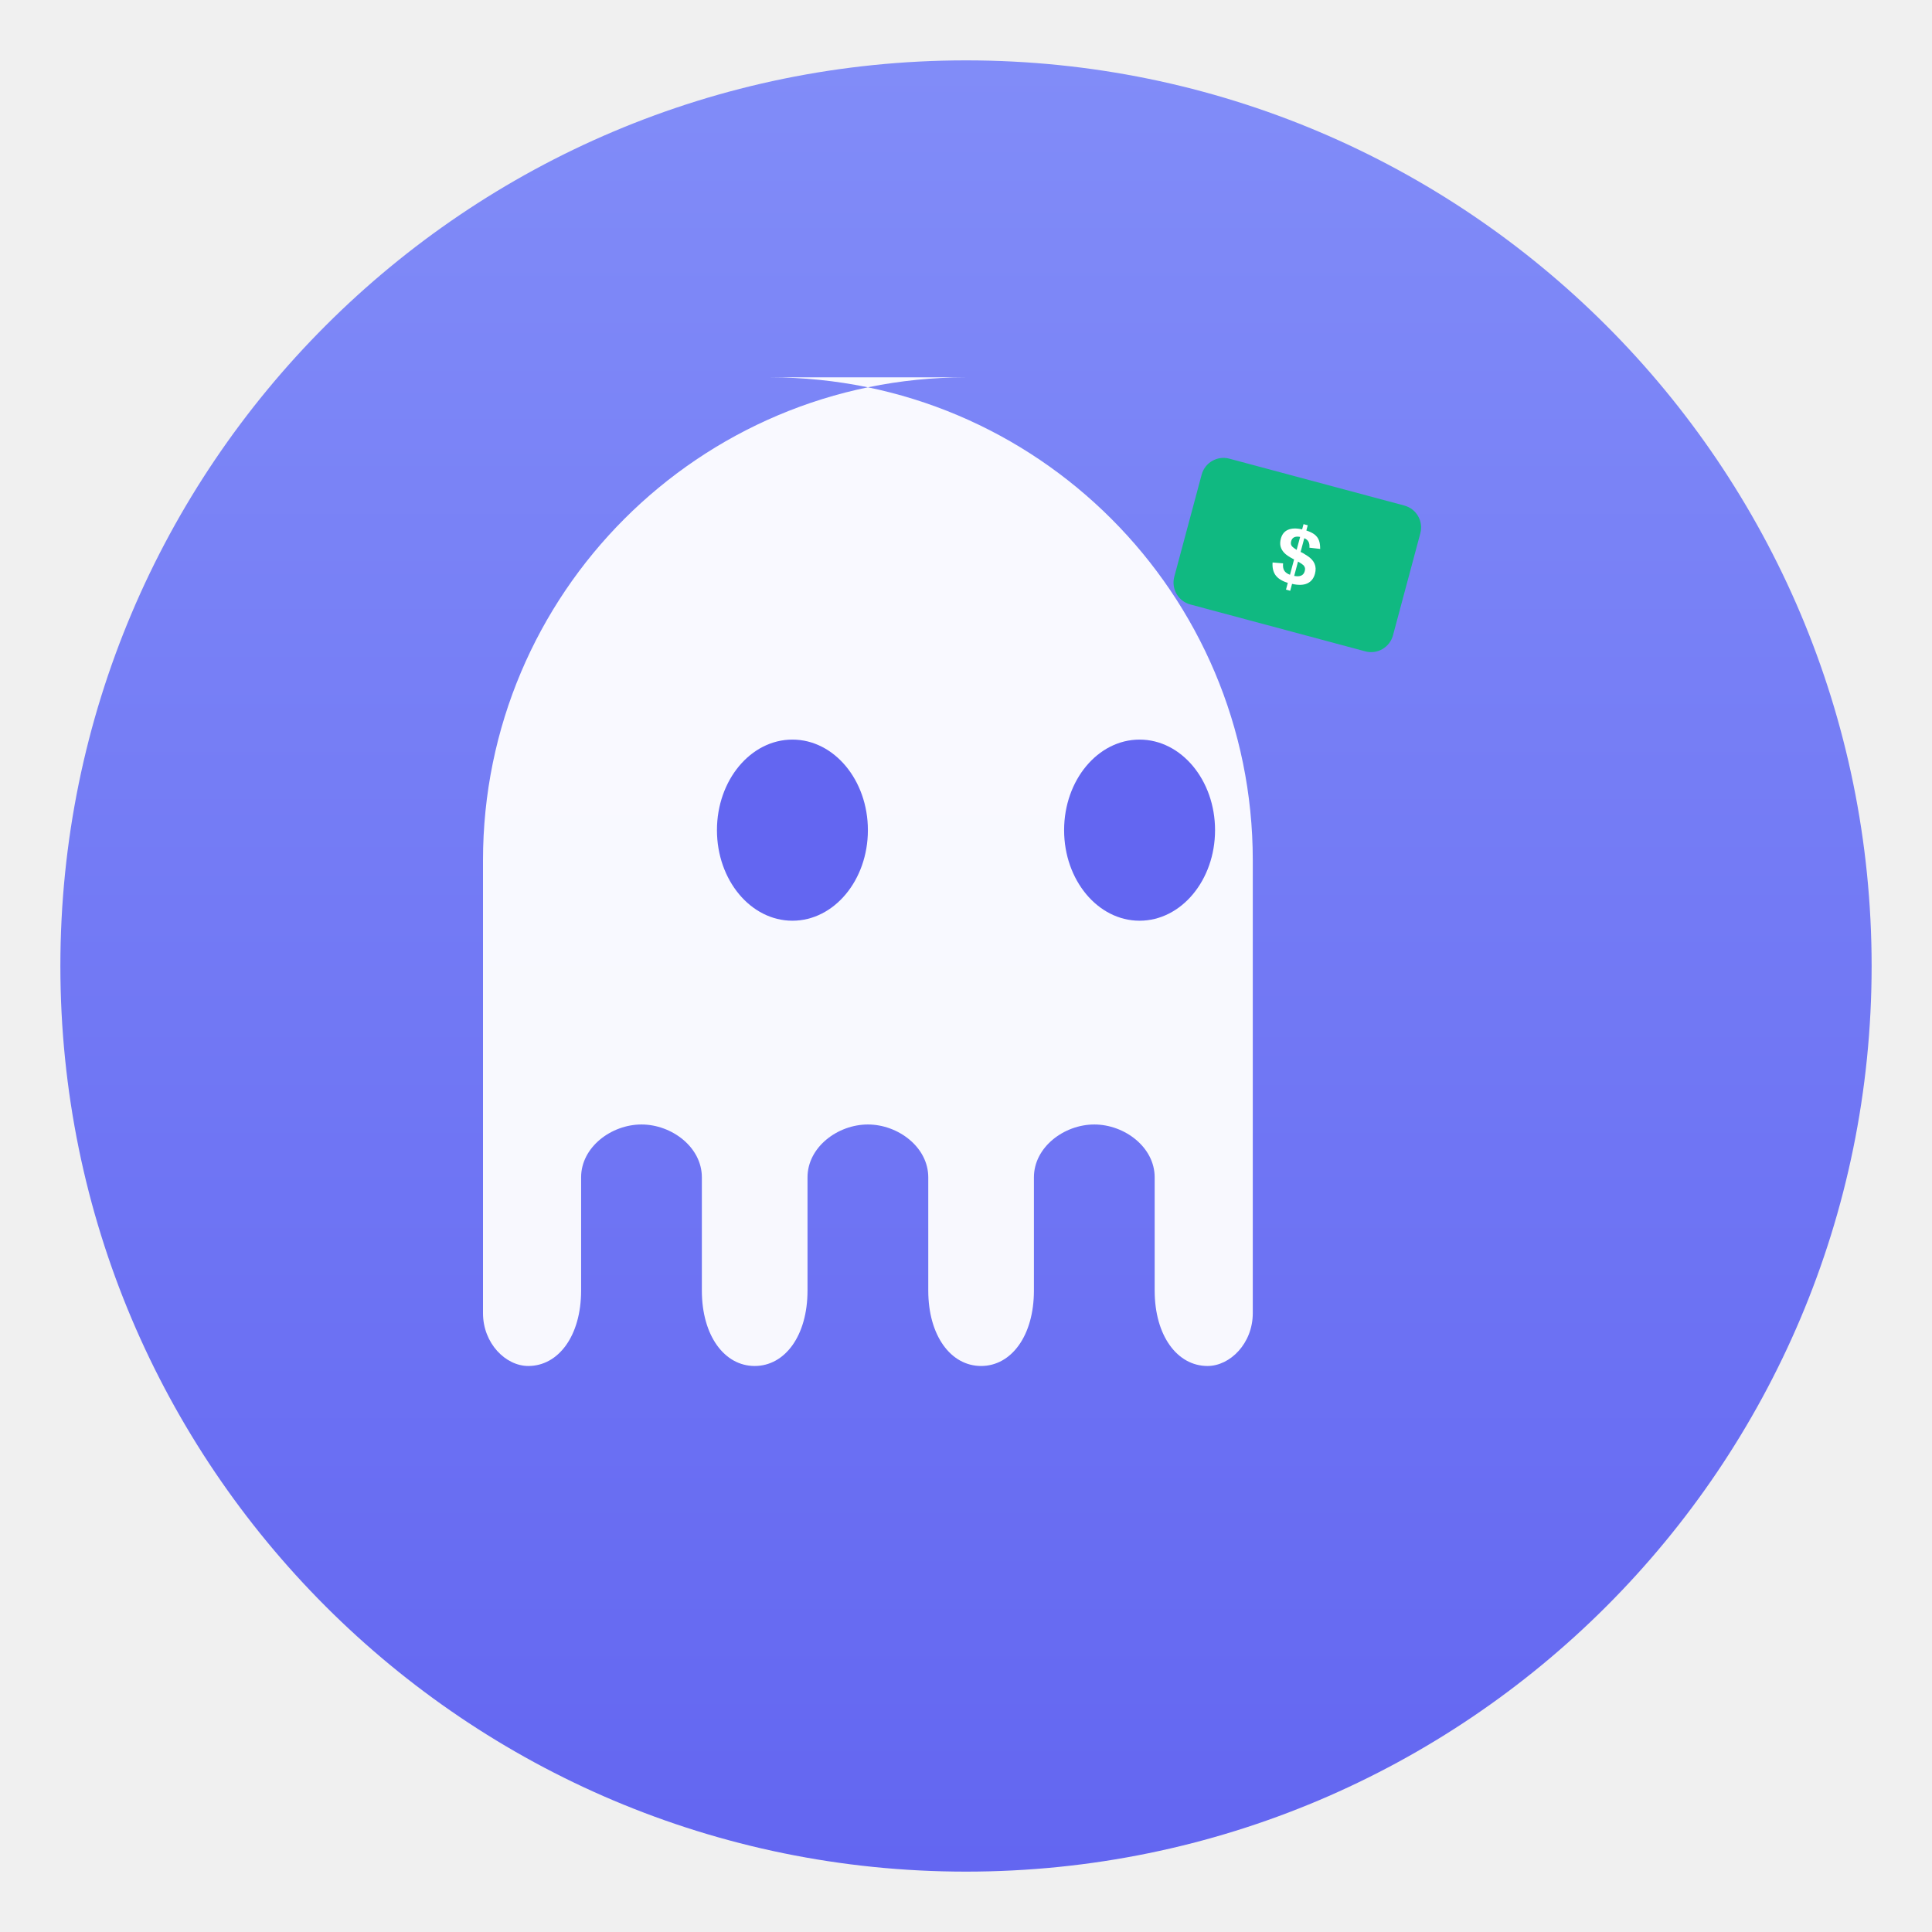
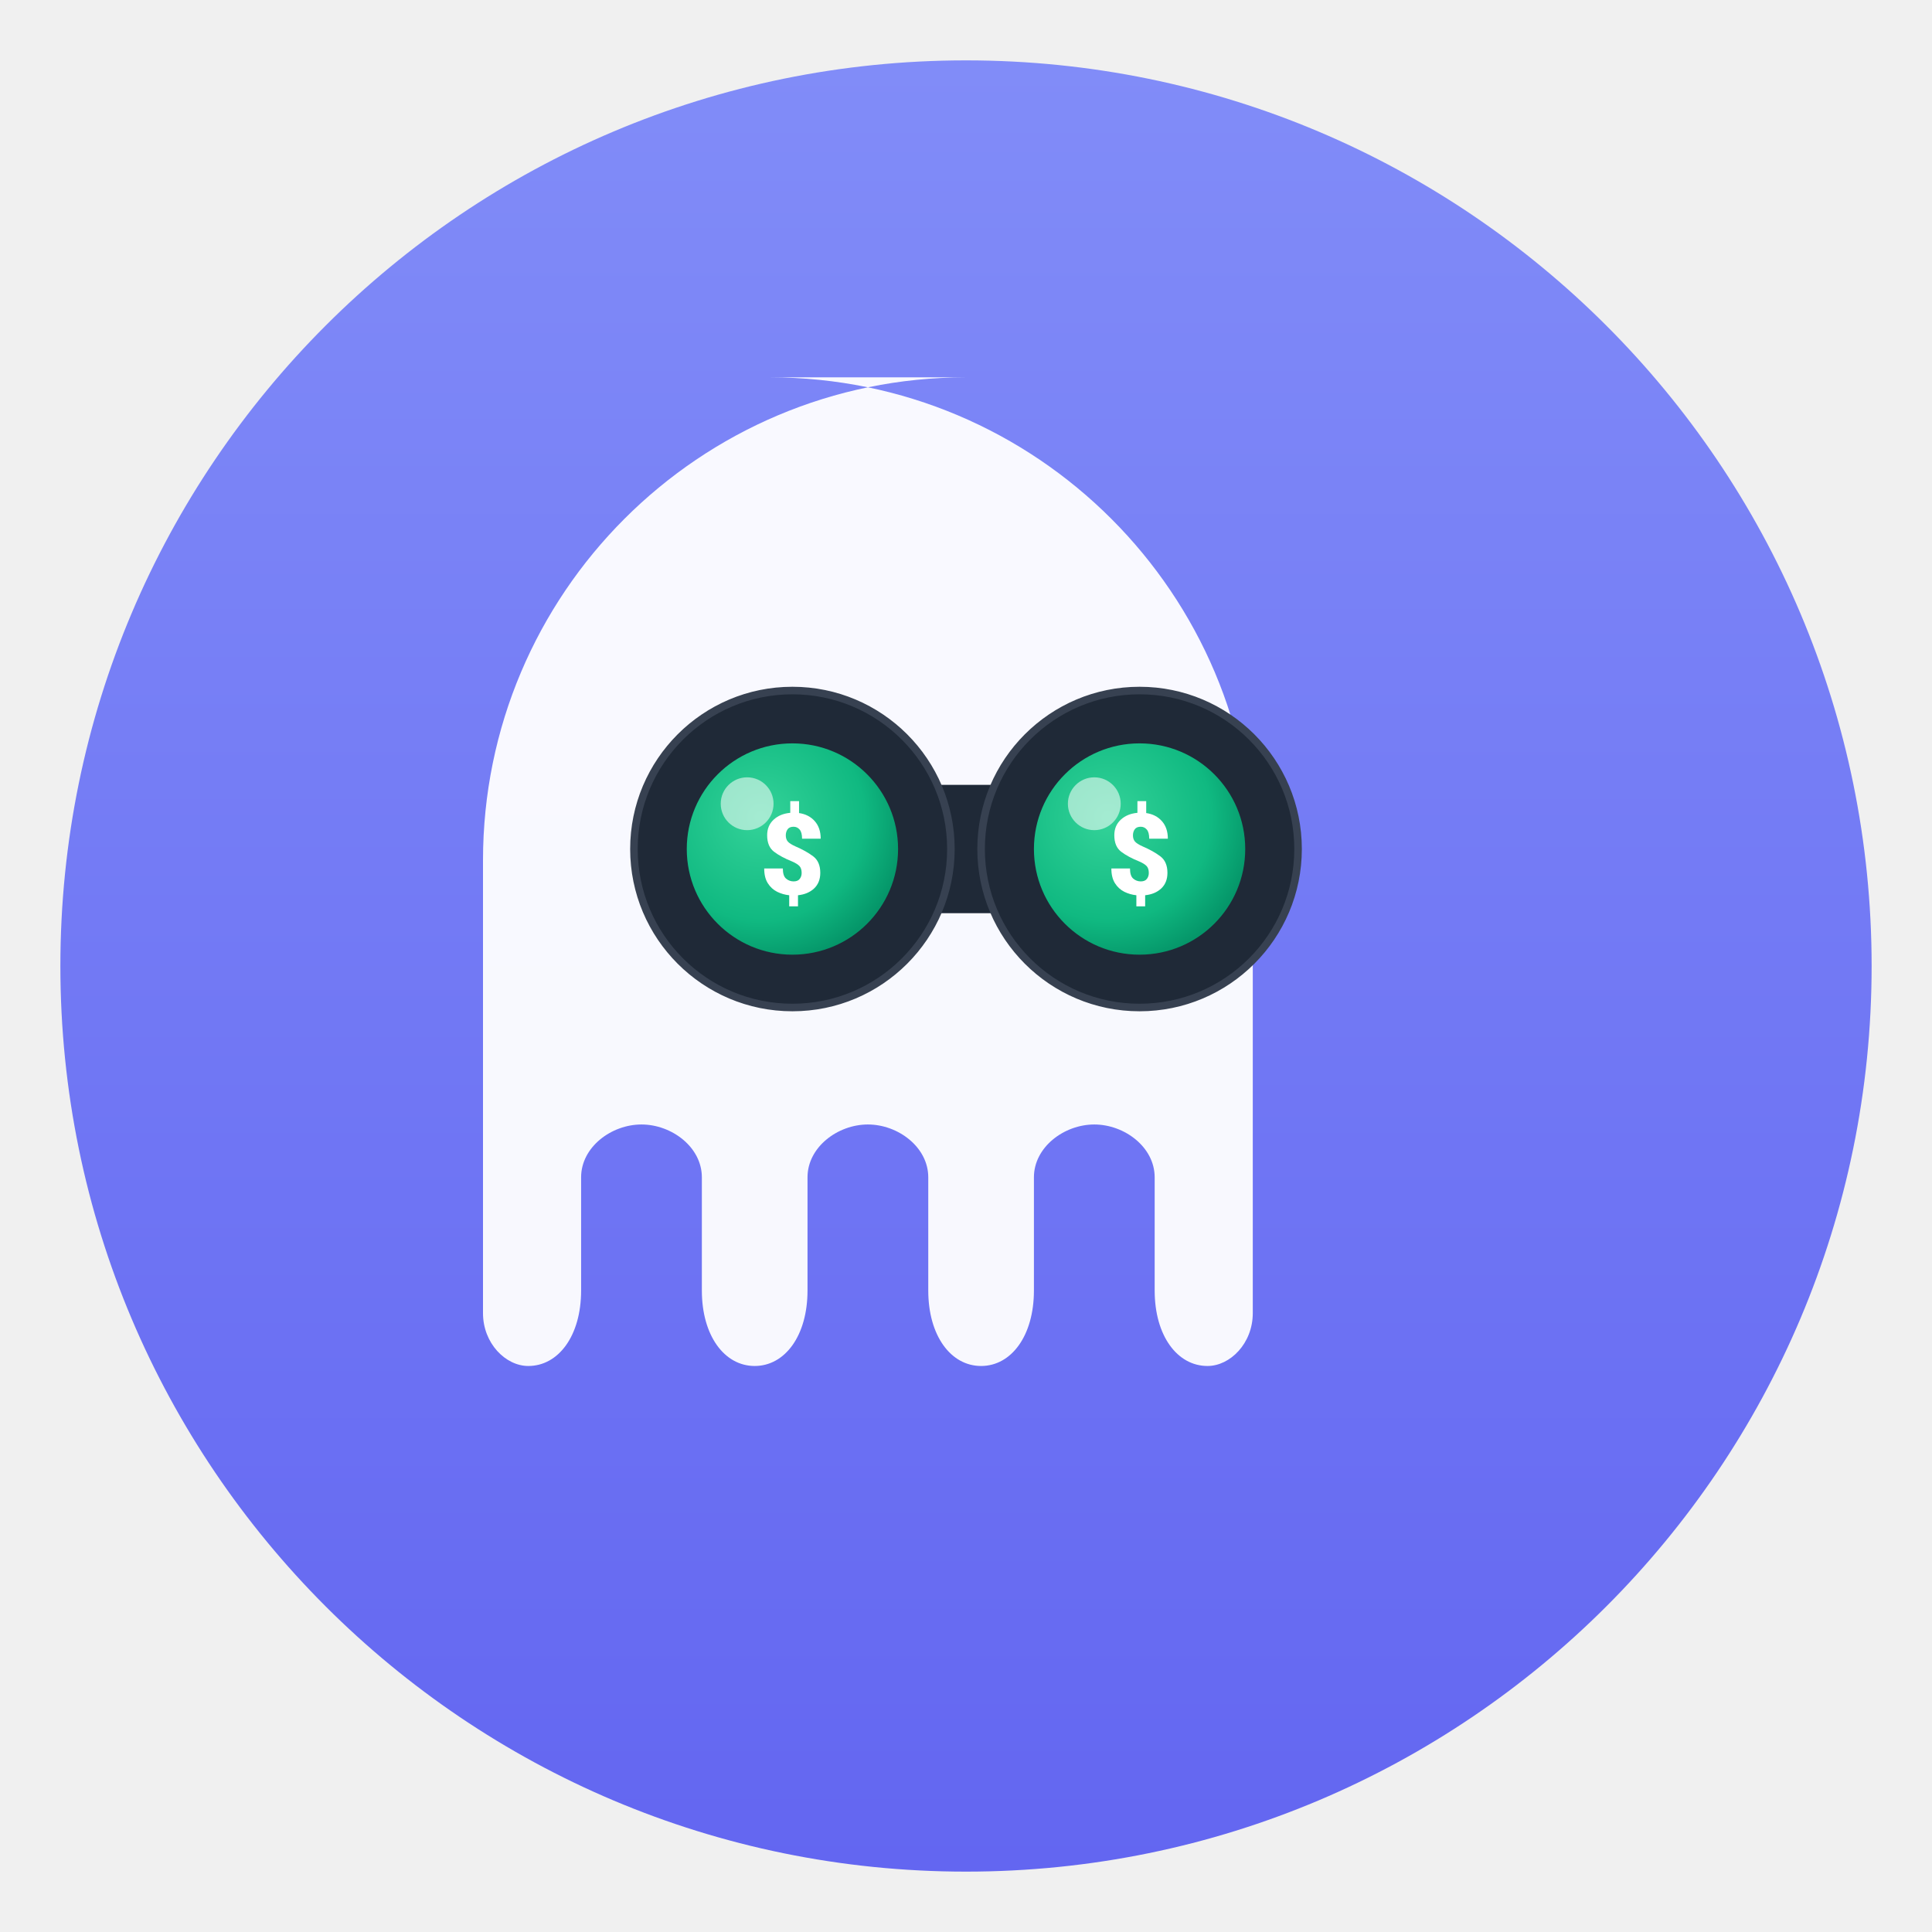
<svg xmlns="http://www.w3.org/2000/svg" viewBox="0 0 512 512">
  <defs>
    <linearGradient id="ghostGrad" x1="0%" y1="0%" x2="0%" y2="100%">
      <stop offset="0%" style="stop-color:#818cf8" />
      <stop offset="100%" style="stop-color:#6366f1" />
    </linearGradient>
+     <radialGradient id="lensGrad" cx="35%" cy="35%" r="70%">
+       <stop offset="0%" style="stop-color:#34d399" />
+       <stop offset="70%" style="stop-color:#10b981" />
+       <stop offset="100%" style="stop-color:#059669" />
+     </radialGradient>
  </defs>
  <circle cx="256" cy="256" r="240" fill="url(#ghostGrad)" />
  <path d="M256 100c-70.7 0-128 57.3-128 128v120c0 8 6 14 12 14 8 0 14-8 14-20v-30c0-8 8-14 16-14s16 6 16 14v30c0 12 6 20 14 20s14-8 14-20v-30c0-8 8-14 16-14s16 6 16 14v30c0 12 6 20 14 20s14-8 14-20v-30c0-8 8-14 16-14s16 6 16 14v30c0 12 6 20 14 20 6 0 12-6 12-14V228c0-70.7-57.3-128-128-128z" fill="white" opacity="0.95" />
-   <ellipse cx="210" cy="220" rx="20" ry="24" fill="#6366f1" />
-   <ellipse cx="302" cy="220" rx="20" ry="24" fill="#6366f1" />
-   <g transform="translate(320, 120) rotate(15)">
-     <rect x="0" y="0" width="60" height="40" rx="6" fill="#10b981" />
-     <text x="30" y="28" text-anchor="middle" fill="white" font-family="Arial, sans-serif" font-size="22" font-weight="bold">$</text>
+   <g>
+     <rect x="234" y="208" width="44" height="34" rx="6" fill="#1f2937" />
+     <circle cx="210" cy="225" r="42" fill="#1f2937" />
+     <circle cx="302" cy="225" r="42" fill="#1f2937" />
+     <circle cx="210" cy="225" r="42" fill="none" stroke="#374151" stroke-width="2" />
+     <circle cx="302" cy="225" r="42" fill="none" stroke="#374151" stroke-width="2" />
+     <circle cx="210" cy="225" r="28" fill="url(#lensGrad)" />
+     <circle cx="302" cy="225" r="28" fill="url(#lensGrad)" />
+     <text x="210" y="237" text-anchor="middle" fill="white" font-family="system-ui, -apple-system, 'Segoe UI', Roboto, sans-serif" font-size="30" font-weight="900">$</text>
+     <text x="302" y="237" text-anchor="middle" fill="white" font-family="system-ui, -apple-system, 'Segoe UI', Roboto, sans-serif" font-size="30" font-weight="900">$</text>
+     <circle cx="198" cy="213" r="7" fill="white" opacity="0.55" />
+     <circle cx="290" cy="213" r="7" fill="white" opacity="0.55" />
  </g>
</svg>
